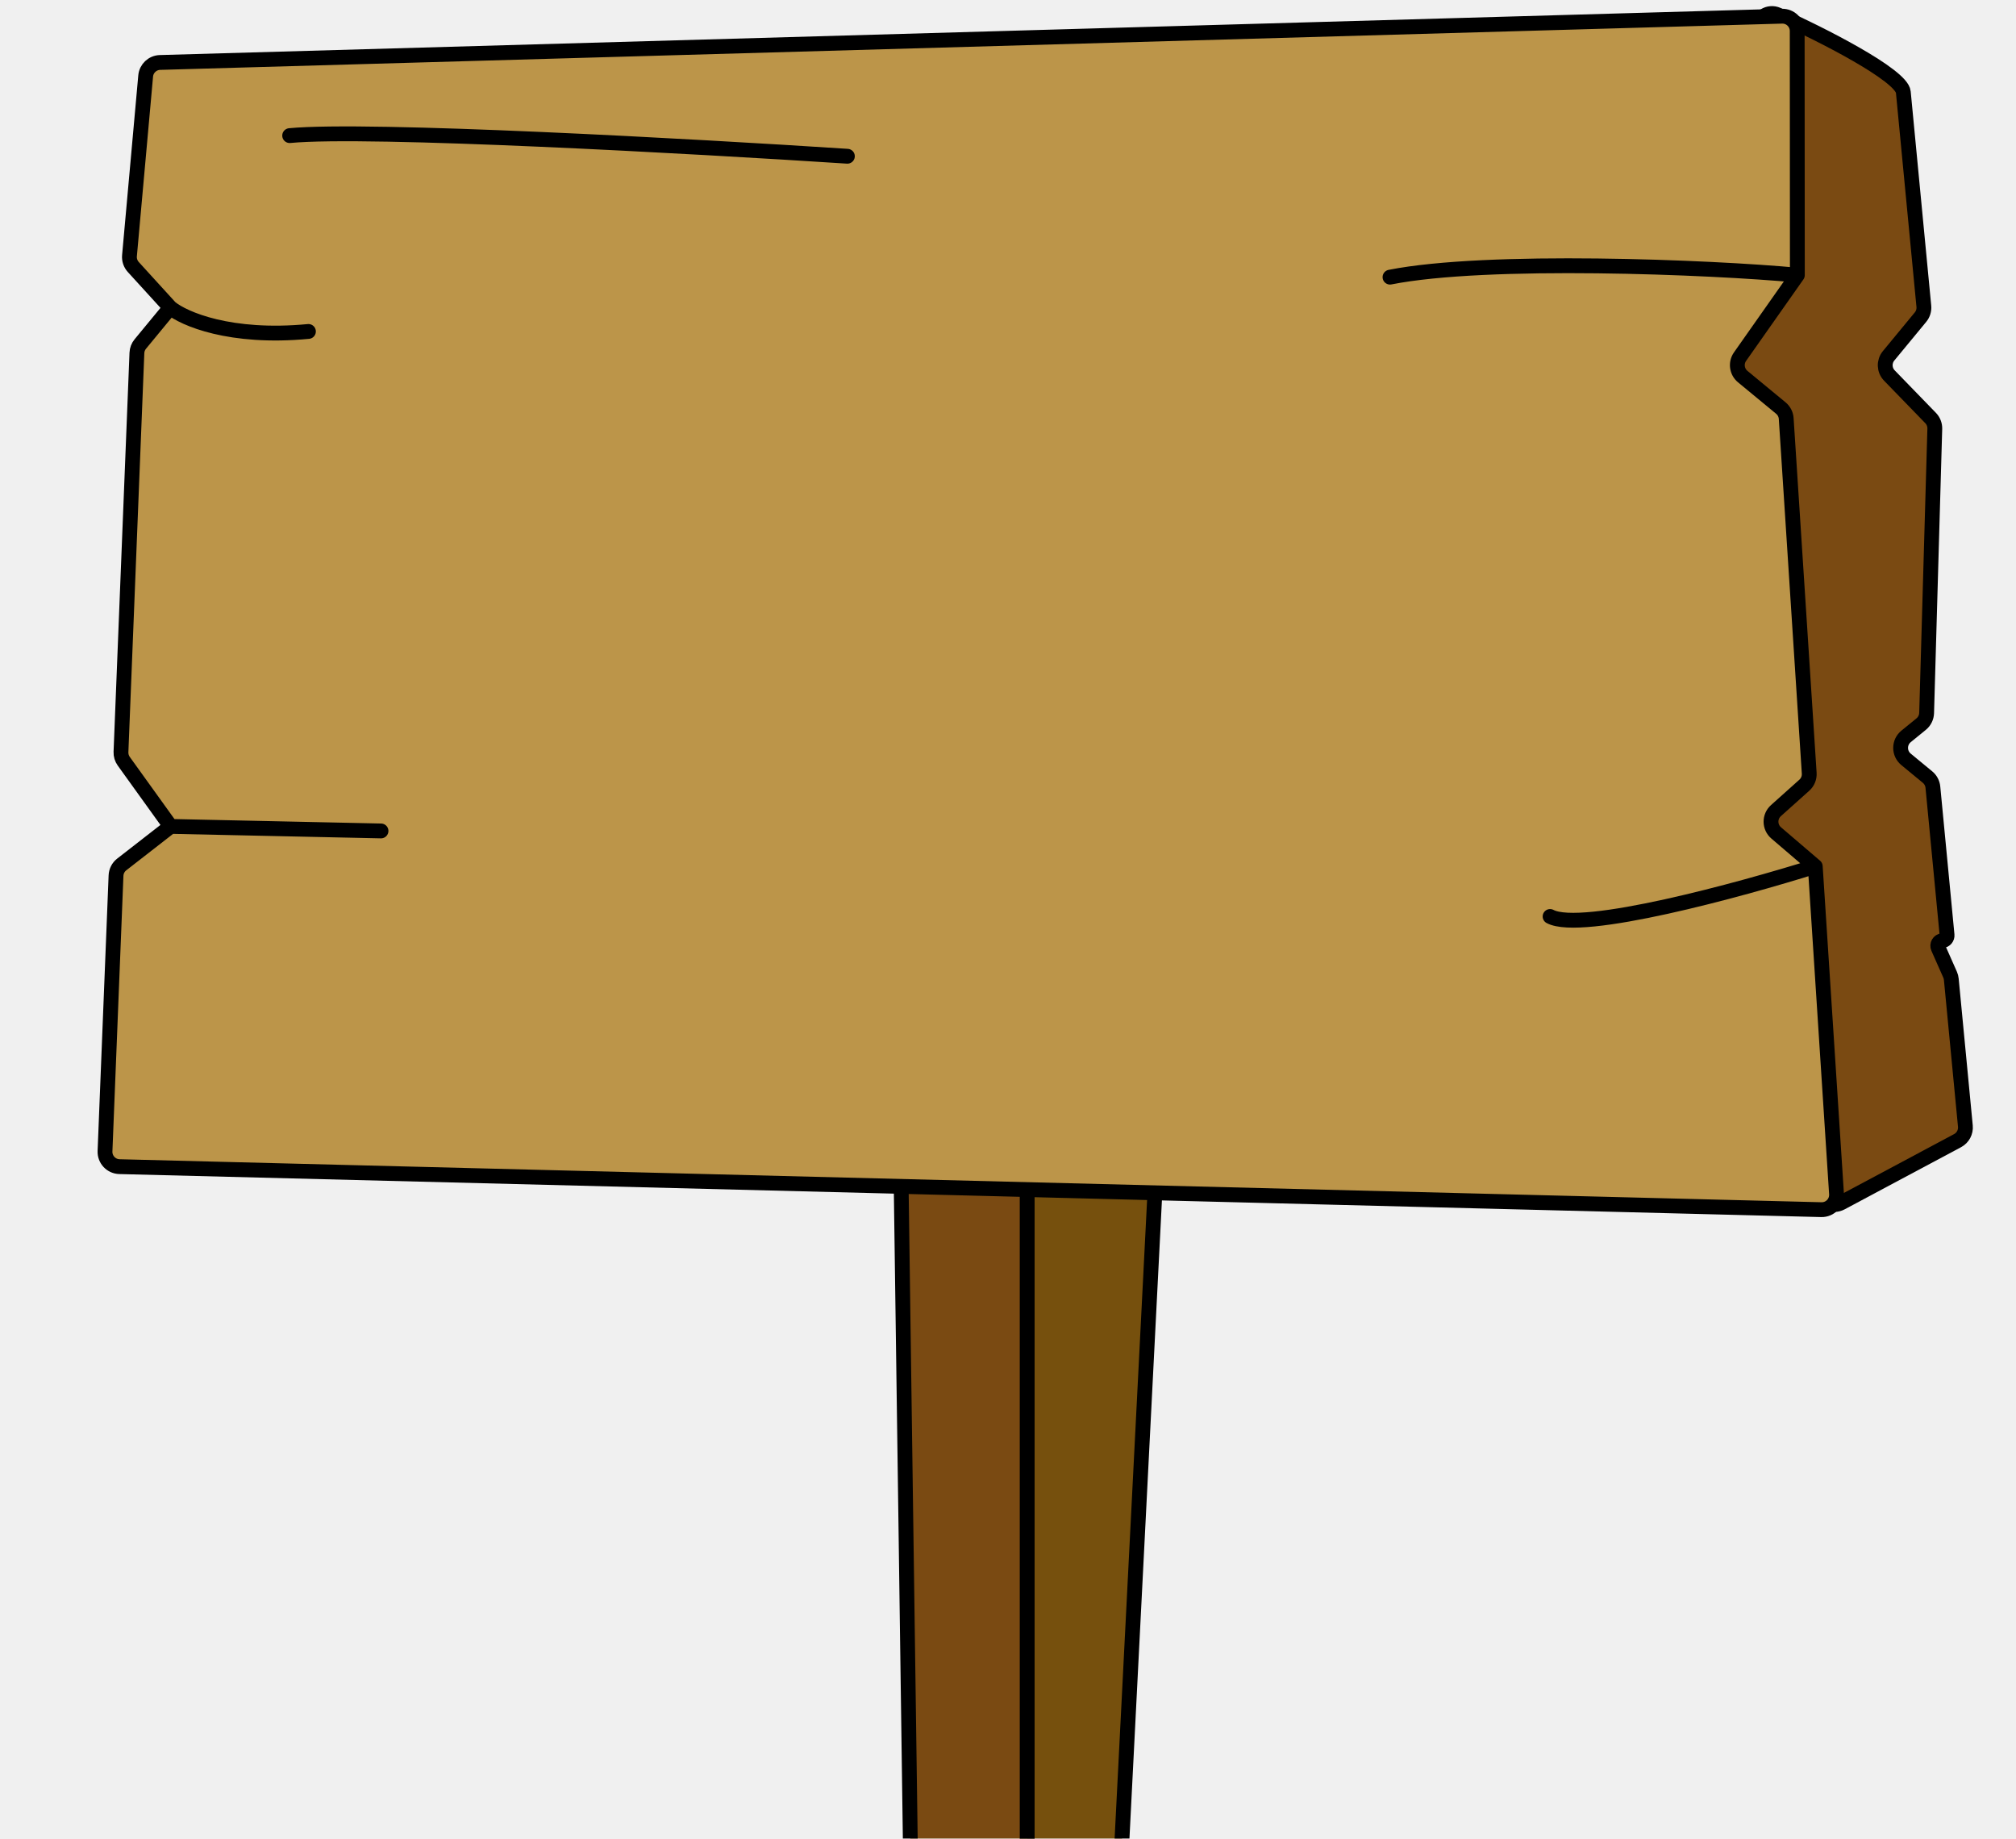
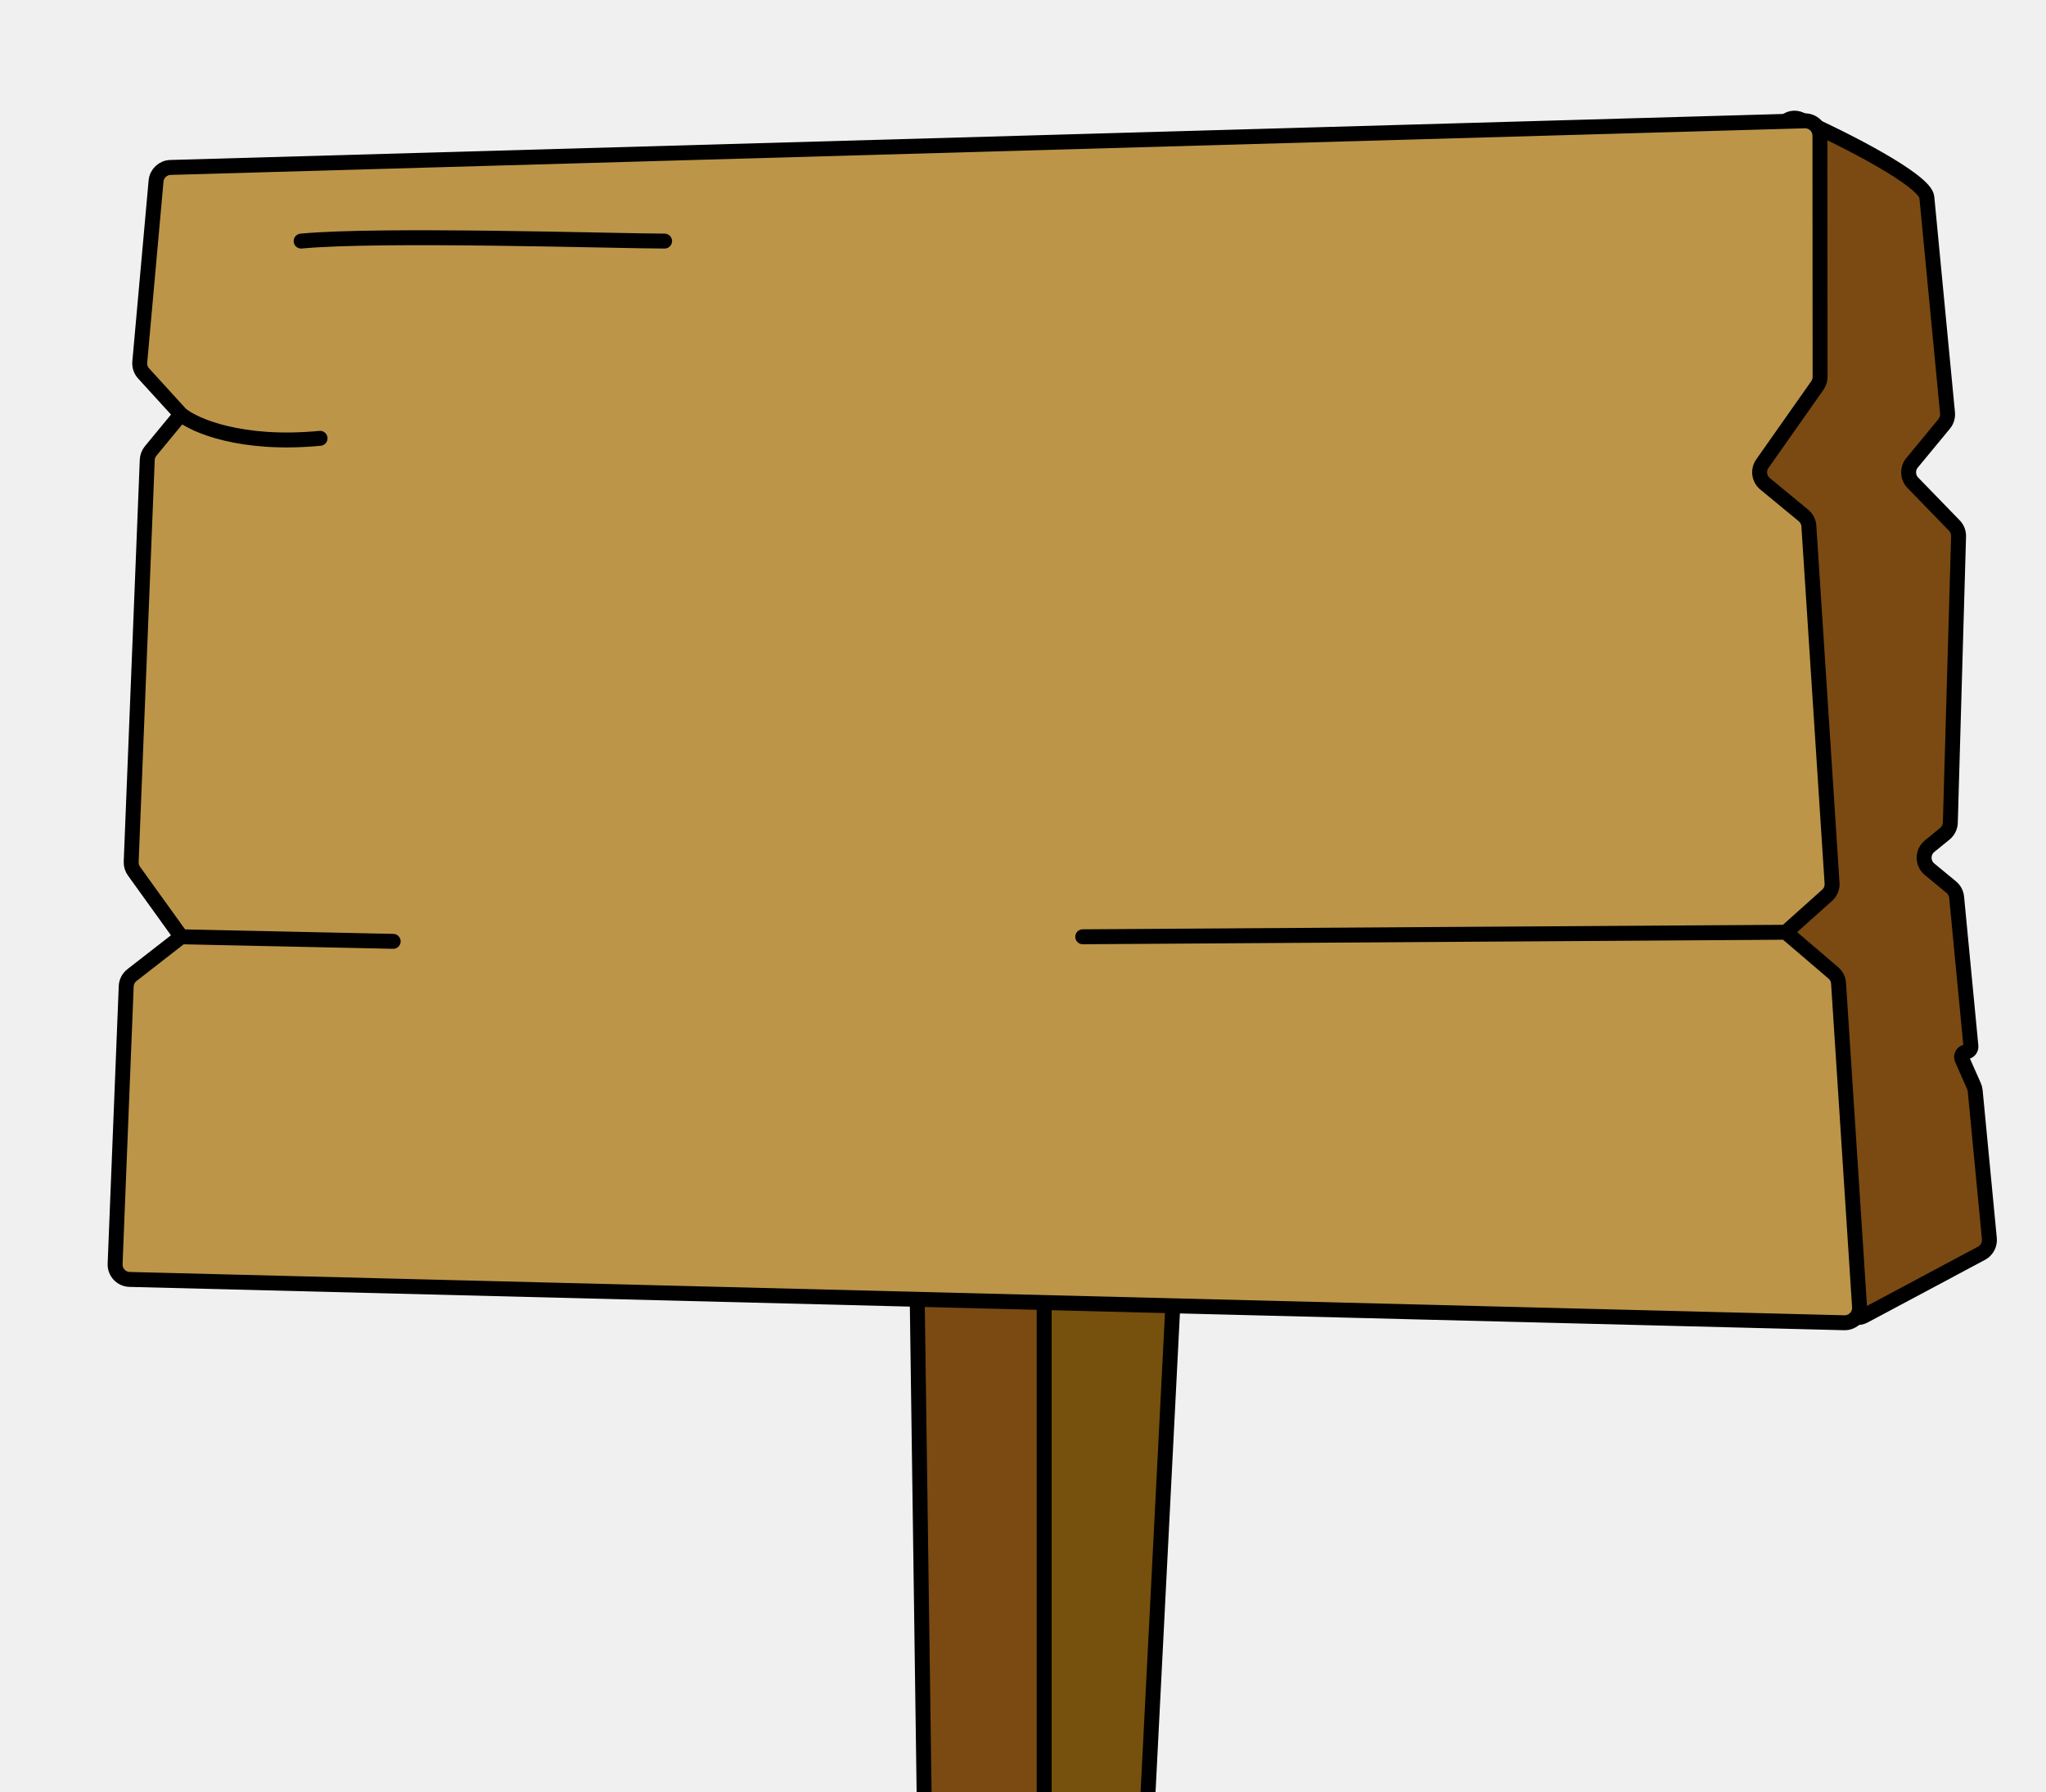
- <svg xmlns="http://www.w3.org/2000/svg" width="136" height="124" viewBox="0 0 136 124" fill="none">
-   <g clip-path="url(#clip0_31185_628)">
-     <path d="M69.293 61.388L60.341 66.331L69.293 70.969L79.611 65.81L69.293 61.388Z" fill="#BC9549" stroke="black" stroke-linejoin="round" />
-     <path d="M75.558 126.642L69.293 130.327V52.159L79.611 47L75.558 126.642Z" fill="#76500D" stroke="black" stroke-linejoin="round" />
-     <path d="M61.468 128.377L69.293 130.327V52.159L60.341 47.522L61.468 128.377Z" fill="#7A4A12" stroke="black" stroke-linejoin="round" />
-     <path d="M128.398 6.209C128.289 5.074 122.902 2.315 119.923 0.995C119.31 0.724 118.633 1.149 118.583 1.818L114.682 53.991C114.673 54.115 114.687 54.241 114.724 54.36L122.781 80.534C122.966 81.135 123.653 81.418 124.208 81.122L132.06 76.93C132.416 76.74 132.623 76.354 132.585 75.952L131.635 66.046C131.625 65.939 131.597 65.834 131.554 65.736L130.752 63.927C130.656 63.711 130.8 63.463 131.036 63.441C131.227 63.422 131.367 63.253 131.349 63.062L130.393 53.088C130.367 52.824 130.238 52.581 130.034 52.412L128.58 51.213C128.093 50.811 128.096 50.065 128.585 49.666L129.603 48.837C129.828 48.654 129.962 48.381 129.971 48.09L130.522 28.92C130.53 28.65 130.429 28.389 130.241 28.195L127.46 25.329C127.105 24.963 127.082 24.39 127.406 23.997L129.559 21.388C129.728 21.183 129.808 20.92 129.783 20.656L128.398 6.209Z" fill="#7A4A12" stroke="black" stroke-linecap="round" stroke-linejoin="round" />
-     <path d="M10.794 4.213L120.211 1.092C120.774 1.076 121.239 1.528 121.24 2.091L121.25 18.557L117.384 24.053C117.083 24.48 117.162 25.067 117.565 25.4L120.136 27.521C120.349 27.696 120.48 27.952 120.498 28.227L122.05 52.149C122.07 52.456 121.948 52.755 121.719 52.959L119.806 54.672C119.355 55.075 119.363 55.784 119.823 56.177L122.458 58.431L123.892 80.521C123.93 81.108 123.456 81.601 122.869 81.586L8.058 78.685C7.5 78.671 7.062 78.203 7.084 77.645L7.827 59.052C7.839 58.758 7.98 58.483 8.213 58.303L11.511 55.737L8.348 51.341C8.218 51.16 8.152 50.94 8.161 50.717L9.236 23.799C9.245 23.581 9.325 23.371 9.464 23.203L11.489 20.748L8.992 18.009C8.803 17.802 8.71 17.525 8.735 17.246L9.827 5.123C9.872 4.618 10.288 4.227 10.794 4.213Z" fill="#BC9549" />
-     <path d="M11.489 20.748L8.992 18.009C8.803 17.802 8.71 17.525 8.735 17.246L9.827 5.123C9.872 4.618 10.288 4.227 10.794 4.213L120.211 1.092C120.774 1.076 121.239 1.528 121.24 2.091L121.25 18.557M11.489 20.748L9.464 23.203C9.325 23.371 9.245 23.581 9.236 23.799L8.161 50.717C8.152 50.94 8.218 51.16 8.348 51.341L11.511 55.737M11.489 20.748C12.394 21.495 15.524 22.861 20.807 22.355M121.25 18.557L117.384 24.053C117.083 24.48 117.162 25.067 117.565 25.4L120.136 27.521C120.349 27.696 120.48 27.952 120.498 28.227L122.05 52.149C122.07 52.456 121.948 52.755 121.719 52.959L119.806 54.672C119.355 55.075 119.363 55.784 119.823 56.177L122.458 58.431M121.25 18.557C115.366 18.01 100.311 17.398 93.77 18.692M11.511 55.737L8.213 58.303C7.98 58.483 7.839 58.758 7.827 59.052L7.084 77.645C7.062 78.203 7.5 78.671 8.058 78.685L122.869 81.586C123.456 81.601 123.93 81.108 123.892 80.521L122.458 58.431M11.511 55.737L25.703 56.043M122.458 58.431C117.373 60.029 106.677 62.943 104.569 61.812M57.165 10.538C46.825 9.863 24.824 8.64 19.541 9.146" stroke="black" stroke-linecap="round" stroke-linejoin="round" />
-   </g>
-   <defs>
-     <clipPath id="clip0_31185_628">
-       <rect width="136" height="124" fill="white" />
-     </clipPath>
-   </defs>
+ <svg xmlns="http://www.w3.org/2000/svg" width="137" height="120" viewBox="0 0 137 120" fill="none">
+   <path d="M69.916 68.387L60.965 73.33L69.916 77.968L80.234 72.809L69.916 68.387Z" fill="#BC9549" stroke="black" stroke-linejoin="round" />
+   <path d="M76.181 133.642L69.916 137.327V59.159L80.234 54L76.181 133.642Z" fill="#76500D" stroke="black" stroke-linejoin="round" />
+   <path d="M62.091 135.377L69.916 137.327V59.159L60.965 54.522L62.091 135.377Z" fill="#7A4A12" stroke="black" stroke-linejoin="round" />
+   <path d="M129.021 13.21C128.912 12.075 123.526 9.316 120.546 7.996C119.933 7.725 119.256 8.15 119.206 8.819L115.305 60.992C115.296 61.117 115.31 61.242 115.347 61.361L123.404 87.535C123.589 88.136 124.276 88.419 124.831 88.123L132.683 83.931C133.039 83.741 133.246 83.355 133.208 82.953L132.258 73.047C132.248 72.94 132.22 72.835 132.177 72.737L131.375 70.928C131.279 70.711 131.423 70.464 131.659 70.442C131.85 70.423 131.99 70.254 131.972 70.063L131.016 60.089C130.99 59.825 130.861 59.582 130.657 59.413L129.203 58.214C128.716 57.812 128.719 57.066 129.208 56.667L130.226 55.838C130.451 55.654 130.585 55.382 130.594 55.092L131.146 35.921C131.153 35.651 131.052 35.39 130.864 35.196L128.083 32.33C127.728 31.965 127.705 31.39 128.029 30.997L130.182 28.389C130.351 28.184 130.431 27.921 130.406 27.657L129.021 13.21Z" fill="#7A4A12" stroke="black" stroke-linecap="round" stroke-linejoin="round" />
+   <path d="M11.418 11.213L120.835 8.092C121.398 8.076 121.863 8.528 121.863 9.091L121.873 25.24C121.874 25.446 121.81 25.647 121.691 25.816L118.007 31.053C117.707 31.48 117.786 32.067 118.189 32.4L120.76 34.521C120.972 34.696 121.103 34.952 121.121 35.227L122.674 59.149C122.694 59.456 122.572 59.755 122.343 59.959L119.577 62.434L122.761 65.156C122.966 65.332 123.091 65.582 123.109 65.852L124.515 87.521C124.554 88.108 124.08 88.601 123.492 88.586L8.682 85.685C8.124 85.671 7.685 85.203 7.708 84.645L8.451 66.052C8.463 65.758 8.604 65.484 8.836 65.303L12.134 62.737L8.972 58.341C8.841 58.16 8.775 57.94 8.784 57.717L9.86 30.799C9.869 30.581 9.949 30.371 10.088 30.203L12.113 27.748L9.616 25.009C9.427 24.802 9.334 24.525 9.359 24.246L10.45 12.123C10.496 11.618 10.911 11.227 11.418 11.213Z" fill="#BC9549" />
+   <path d="M12.113 27.748L9.616 25.009C9.427 24.802 9.334 24.525 9.359 24.246L10.45 12.123C10.496 11.618 10.911 11.227 11.418 11.213L120.835 8.092C121.398 8.076 121.863 8.528 121.863 9.091L121.873 25.24C121.874 25.446 121.81 25.647 121.691 25.816L118.007 31.053C117.707 31.48 117.786 32.067 118.189 32.4L120.76 34.521C120.972 34.696 121.103 34.952 121.121 35.227L122.674 59.149C122.694 59.456 122.572 59.755 122.343 59.959L119.577 62.434M12.113 27.748L10.088 30.203C9.949 30.371 9.869 30.581 9.86 30.799L8.784 57.717C8.775 57.94 8.841 58.16 8.972 58.341L12.134 62.737M12.113 27.748C13.017 28.495 16.148 29.861 21.431 29.355M12.134 62.737L8.836 65.303C8.604 65.484 8.463 65.758 8.451 66.052L7.708 84.645C7.685 85.203 8.124 85.671 8.682 85.685L123.492 88.586C124.08 88.601 124.554 88.108 124.515 87.521L123.109 65.852C123.091 65.582 122.966 65.332 122.761 65.156L119.577 62.434M12.134 62.737L26.327 63.043M119.577 62.434L72.5 62.737M44.5 16.146C41.5 16.146 25.448 15.639 20.165 16.146" stroke="black" stroke-linecap="round" stroke-linejoin="round" />
</svg>
